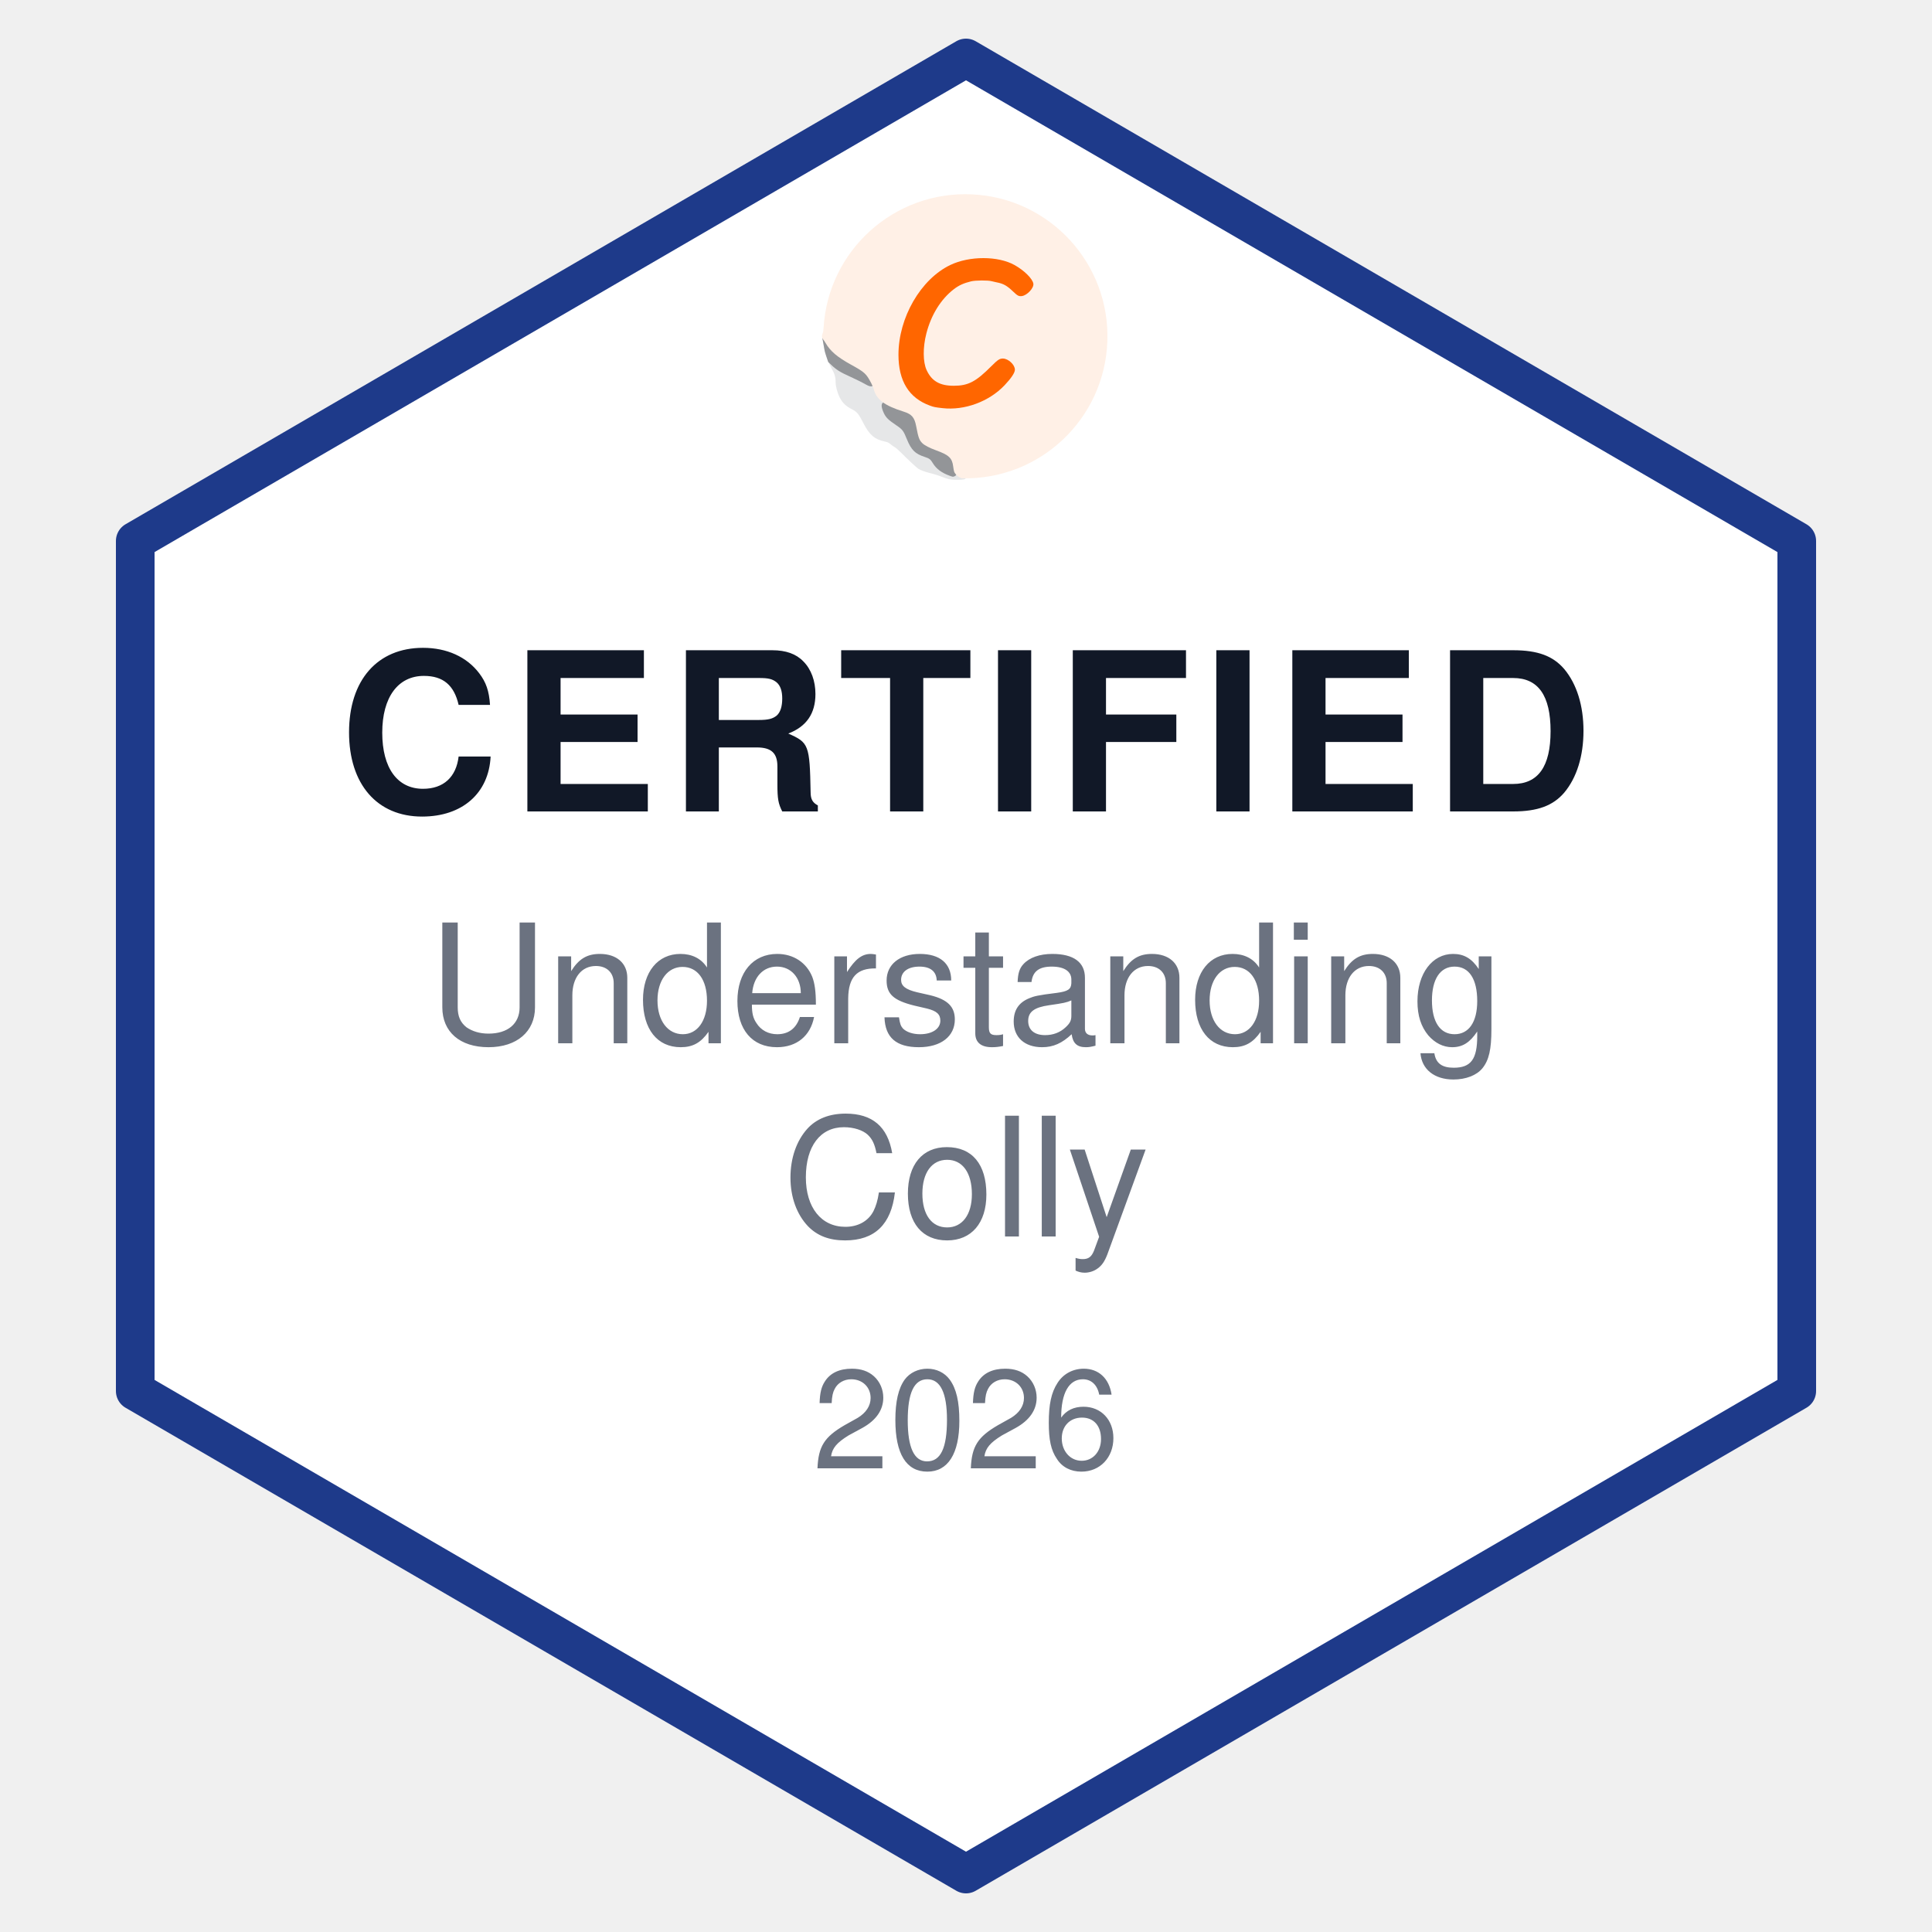
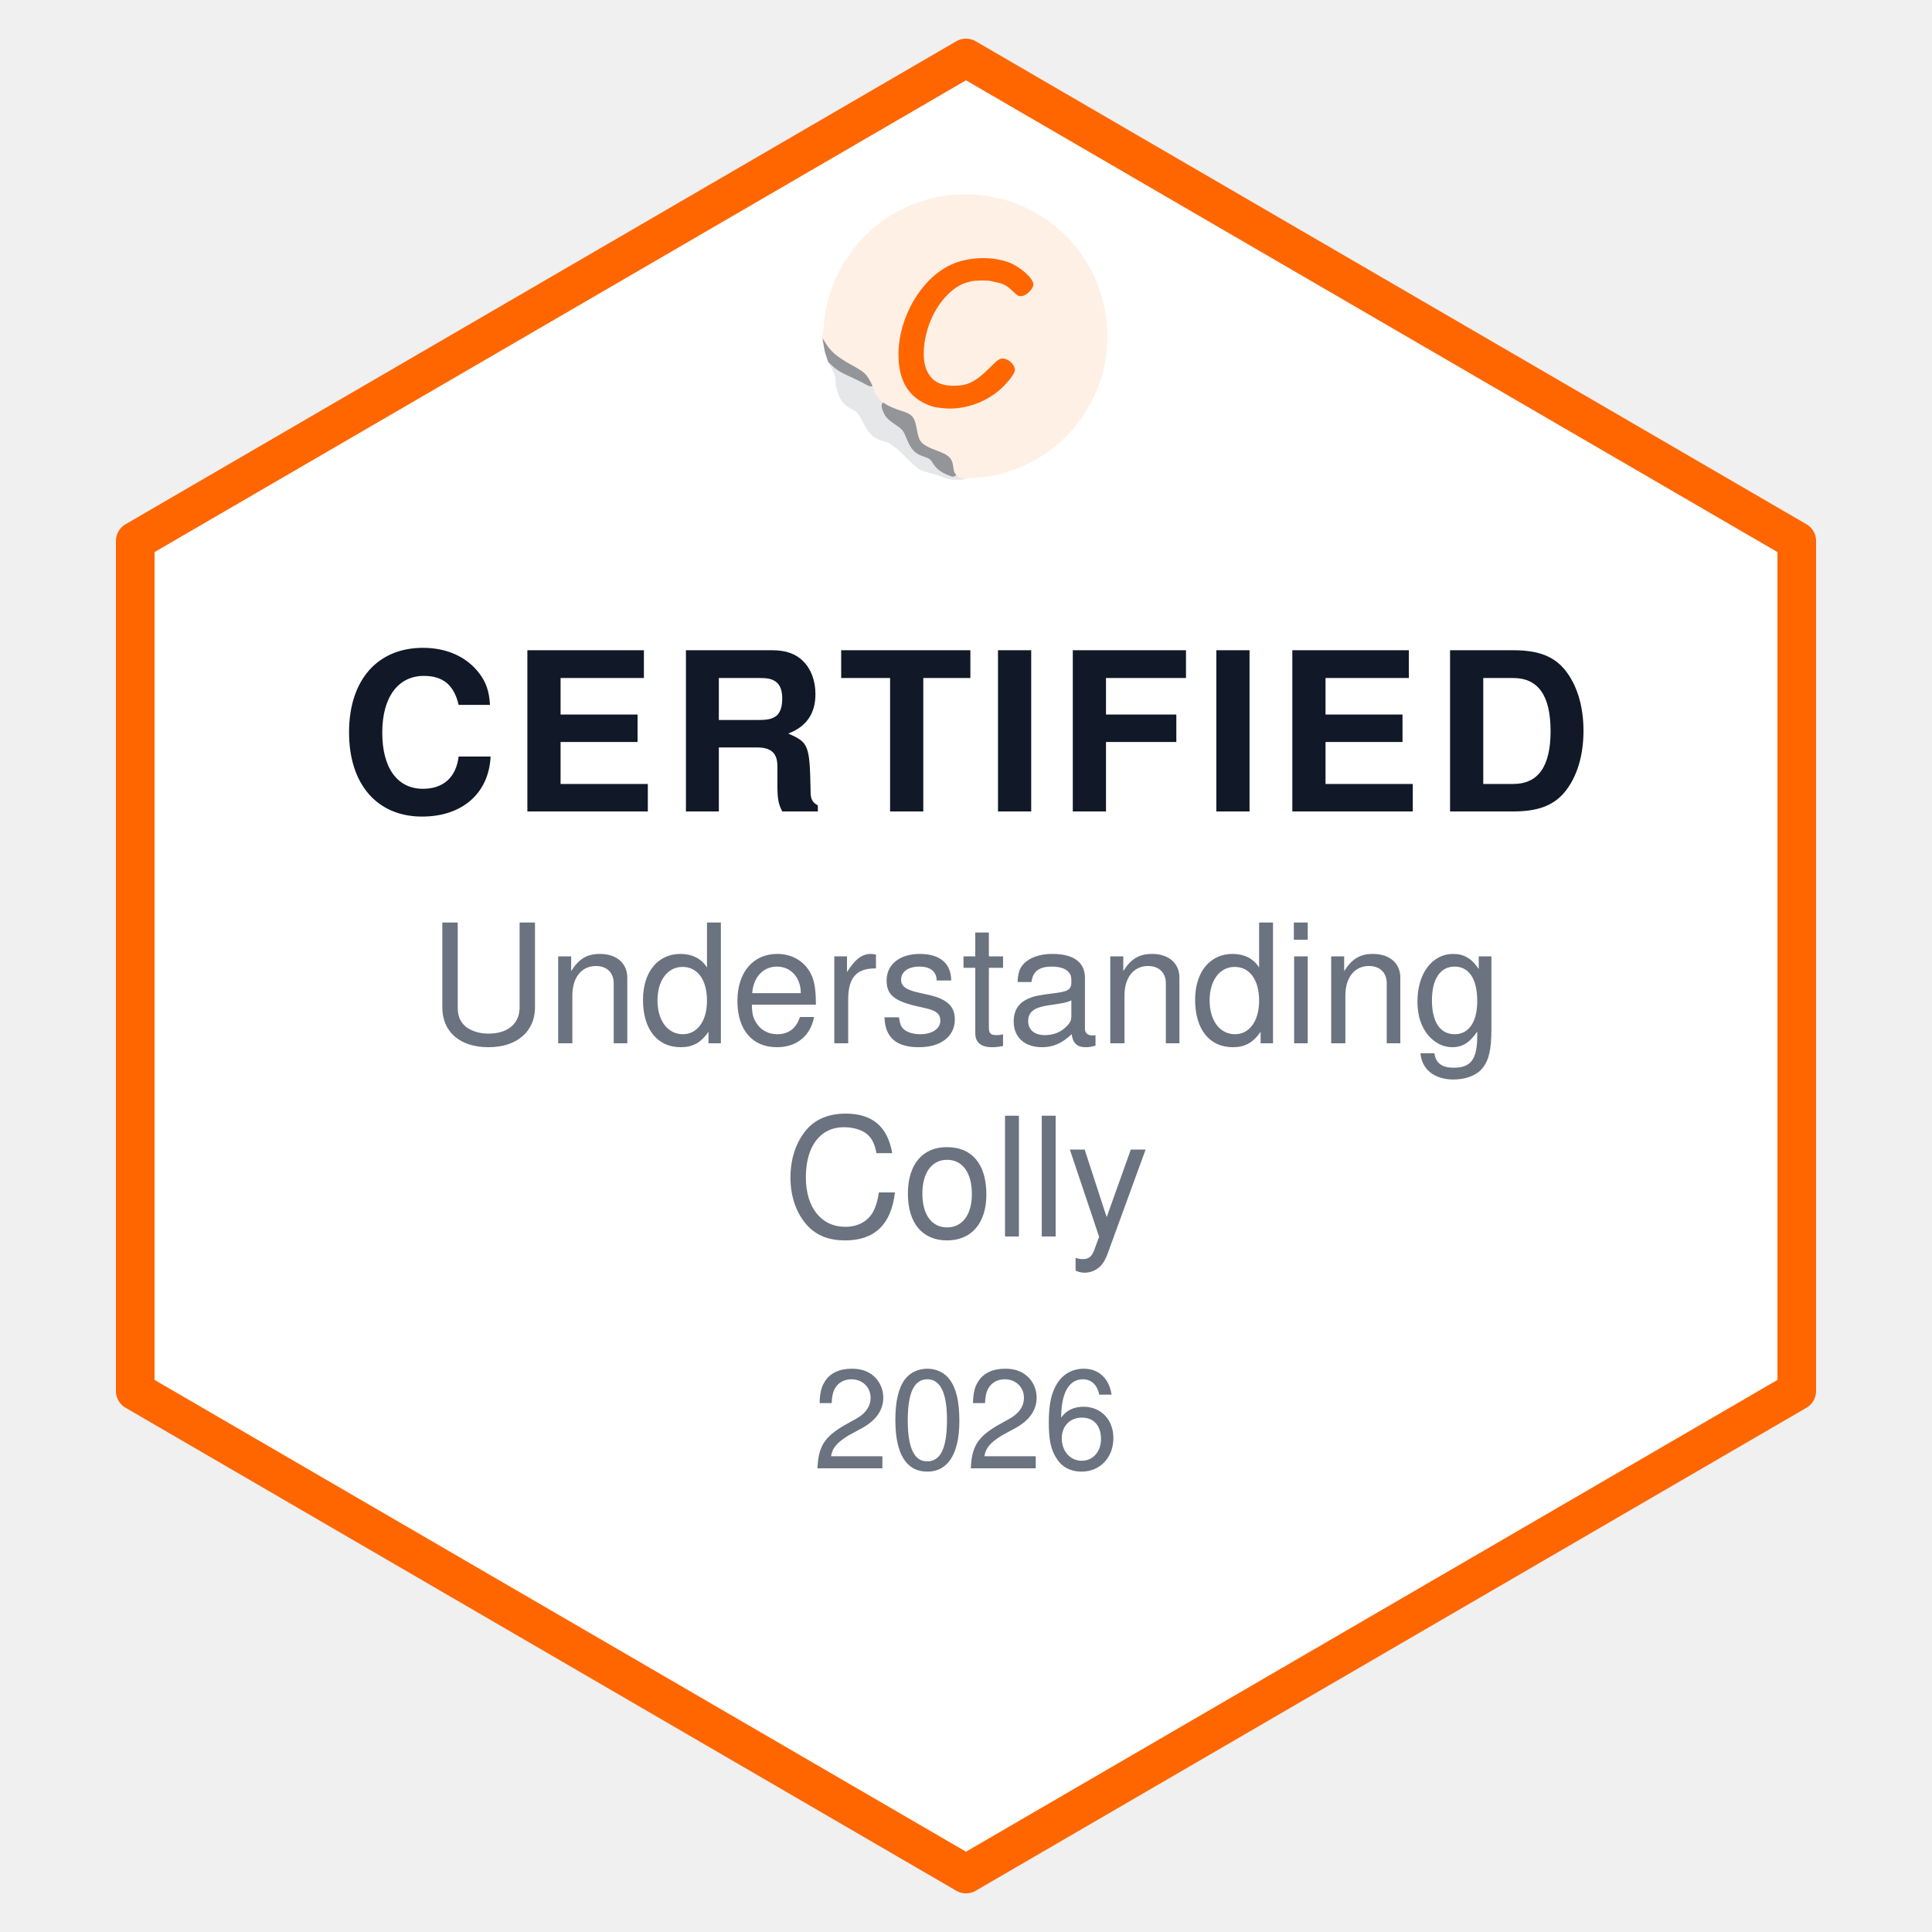
<svg xmlns="http://www.w3.org/2000/svg" viewBox="0 0 500 500" width="500" height="500">
  <g transform="scale(5)" font-family="Helvetica, Arial, sans-serif">
-     <path d="M50 3 L93 28 L93 72 L50 97 L7 72 L7 28 Z" fill="#FFFFFF" stroke="#1E3A8A" stroke-width="2" stroke-linejoin="round" />
+     <path d="M50 3 L93 28 L93 72 L50 97 L7 72 L7 28 Z" fill="#FFFFFF" stroke="#FF6600" stroke-width="2" stroke-linejoin="round" />
    <g transform="translate(31.2336 -1.1916) scale(0.074766)">
      <path fill="#E6E7E8" d="M239.12 347.64 C237.88 347.32 236.14 346.75 235.24 346.39 C232.55 345.28 228.75 344.08 225.38 343.25 C222.68 342.59 219.50 341.40 218.12 340.55 C216.93 339.80 211.22 334.50 206.38 329.64 C204.18 327.43 202.43 325.90 201.69 325.52 C201.04 325.19 199.93 324.43 199.22 323.83 C197.58 322.43 196.82 322.04 194.92 321.64 C187.82 320.16 184.16 317.06 180.11 309.14 C176.66 302.39 175.55 301.04 171.96 299.23 C167.98 297.23 165.49 294.84 163.65 291.25 C161.98 288.00 160.75 283.48 160.75 280.57 C160.74 277.00 160.01 274.50 157.93 270.98 C156.19 268.04 153.95 262.41 153.31 259.38 C152.88 257.35 152.30 254.24 152.03 252.50 C151.89 251.61 151.70 250.62 151.61 250.31 C151.10 248.61 153.55 250.40 154.98 252.77 C158.55 258.69 162.54 262.10 172.12 267.38 C181.63 272.62 183.10 273.96 186.56 280.54 C187.33 282.00 188.13 283.88 188.35 284.72 C188.81 286.51 189.37 287.67 191.06 290.31 C193.34 293.88 197.56 296.21 207.99 299.66 C214.44 301.80 216.56 304.14 217.76 310.50 C219.91 321.85 220.85 322.98 231.17 326.75 C240.09 330.00 242.64 332.43 243.38 338.41 C243.98 343.21 245.57 345.32 249.03 345.87 C250.03 346.03 250.88 346.79 250.67 347.34 C250.34 348.20 242.09 348.42 239.12 347.64 Z" />
      <path fill="#939598" d="M239.88 345.36 C234.18 343.34 230.39 340.51 227.99 336.50 C226.45 333.92 225.64 333.31 222.38 332.25 C215.79 330.12 213.11 327.46 210.10 320.06 C207.65 314.03 207.10 313.30 202.62 310.27 C197.10 306.54 195.48 304.93 194.00 301.66 C192.36 298.06 192.17 295.74 193.42 294.76 C194.33 294.04 194.67 294.10 197.15 295.41 C199.37 296.58 203.12 298.05 207.99 299.66 C214.44 301.80 216.56 304.14 217.76 310.50 C219.91 321.85 220.85 322.98 231.17 326.75 C240.07 329.99 242.64 332.44 243.38 338.35 C243.57 339.94 243.91 341.64 244.12 342.14 C244.86 343.92 244.43 345.16 242.85 345.76 C241.99 346.09 241.88 346.07 239.88 345.36 Z M181.88 282.24 C179.21 280.71 174.21 278.22 170.38 276.51 C164.03 273.68 161.21 271.90 157.62 268.47 L155.62 266.55 L154.45 263.09 C153.81 261.18 153.21 259.18 153.12 258.62 C153.04 258.07 152.81 256.84 152.62 255.88 C152.44 254.91 152.17 253.39 152.03 252.50 C151.89 251.61 151.70 250.62 151.61 250.31 C151.10 248.61 153.55 250.40 154.98 252.77 C158.55 258.69 162.54 262.10 172.12 267.38 C181.20 272.38 183.36 274.26 185.97 279.43 C187.93 283.33 186.04 284.62 181.88 282.24 Z" />
      <path fill="#FFF0E6" d="M248.14 347.09 C245.94 346.41 243.61 344.43 242.84 342.57 C242.64 342.11 242.32 340.44 242.13 338.85 C241.41 333.04 239.18 330.93 230.38 327.73 C225.72 326.04 222.27 324.24 220.75 322.73 C218.61 320.58 218.02 318.96 216.51 311.00 C215.36 304.90 213.44 302.66 207.88 300.92 C194.54 296.74 188.98 292.55 187.11 285.26 C186.89 284.40 186.08 282.50 185.31 281.04 C181.92 274.58 180.82 273.58 171.38 268.38 C161.84 263.12 157.09 259.07 153.78 253.38 C153.30 252.55 152.66 251.59 152.35 251.25 C151.16 249.93 150.97 248.46 151.76 246.67 C152.10 245.88 152.30 244.76 152.39 243.08 A98.35 98.35 0 1 1 248.14 347.06 Z" />
      <path fill="#FF6600" d="M234.75 298.49 C229.53 297.90 228.69 297.73 225.98 296.73 C211.46 291.41 204.25 279.71 204.25 261.50 C204.25 235.86 219.66 209.20 240.14 199.39 C253.43 193.02 273.21 193.05 284.62 199.43 C291.31 203.18 297.05 208.85 297.63 212.30 C298.13 215.24 293.38 220.40 289.71 220.90 C287.63 221.19 286.67 220.70 283.77 217.91 C279.36 213.66 276.88 212.27 272.12 211.38 C271.02 211.18 269.51 210.83 268.75 210.61 C266.36 209.90 257.53 209.96 254.50 210.71 C249.43 211.95 246.08 213.47 242.68 216.07 C233.65 222.97 226.86 233.90 223.54 246.88 C221.08 256.50 221.16 266.60 223.74 272.16 C227.27 279.78 232.85 283.00 242.52 283.00 C252.53 283.00 257.84 280.22 268.65 269.34 C272.97 265.01 274.25 264.16 276.50 264.15 C280.23 264.14 284.86 268.42 284.85 271.88 C284.84 274.00 282.36 277.73 277.68 282.67 C266.95 293.98 249.98 300.23 234.75 298.49 Z" />
    </g>
    <text x="50" y="42" text-anchor="middle" fill="#111827" font-size="11.43" font-weight="700" letter-spacing="0.57">CERTIFIED</text>
    <text x="50" y="54" text-anchor="middle" fill="#6B7280" font-size="8.57" font-weight="500">Understanding</text>
    <text x="50" y="64" text-anchor="middle" fill="#6B7280" font-size="8.57" font-weight="500">Colly</text>
    <text x="50" y="76" text-anchor="middle" fill="#6B7280" font-size="7.14" font-weight="500">2026</text>
  </g>
</svg>
